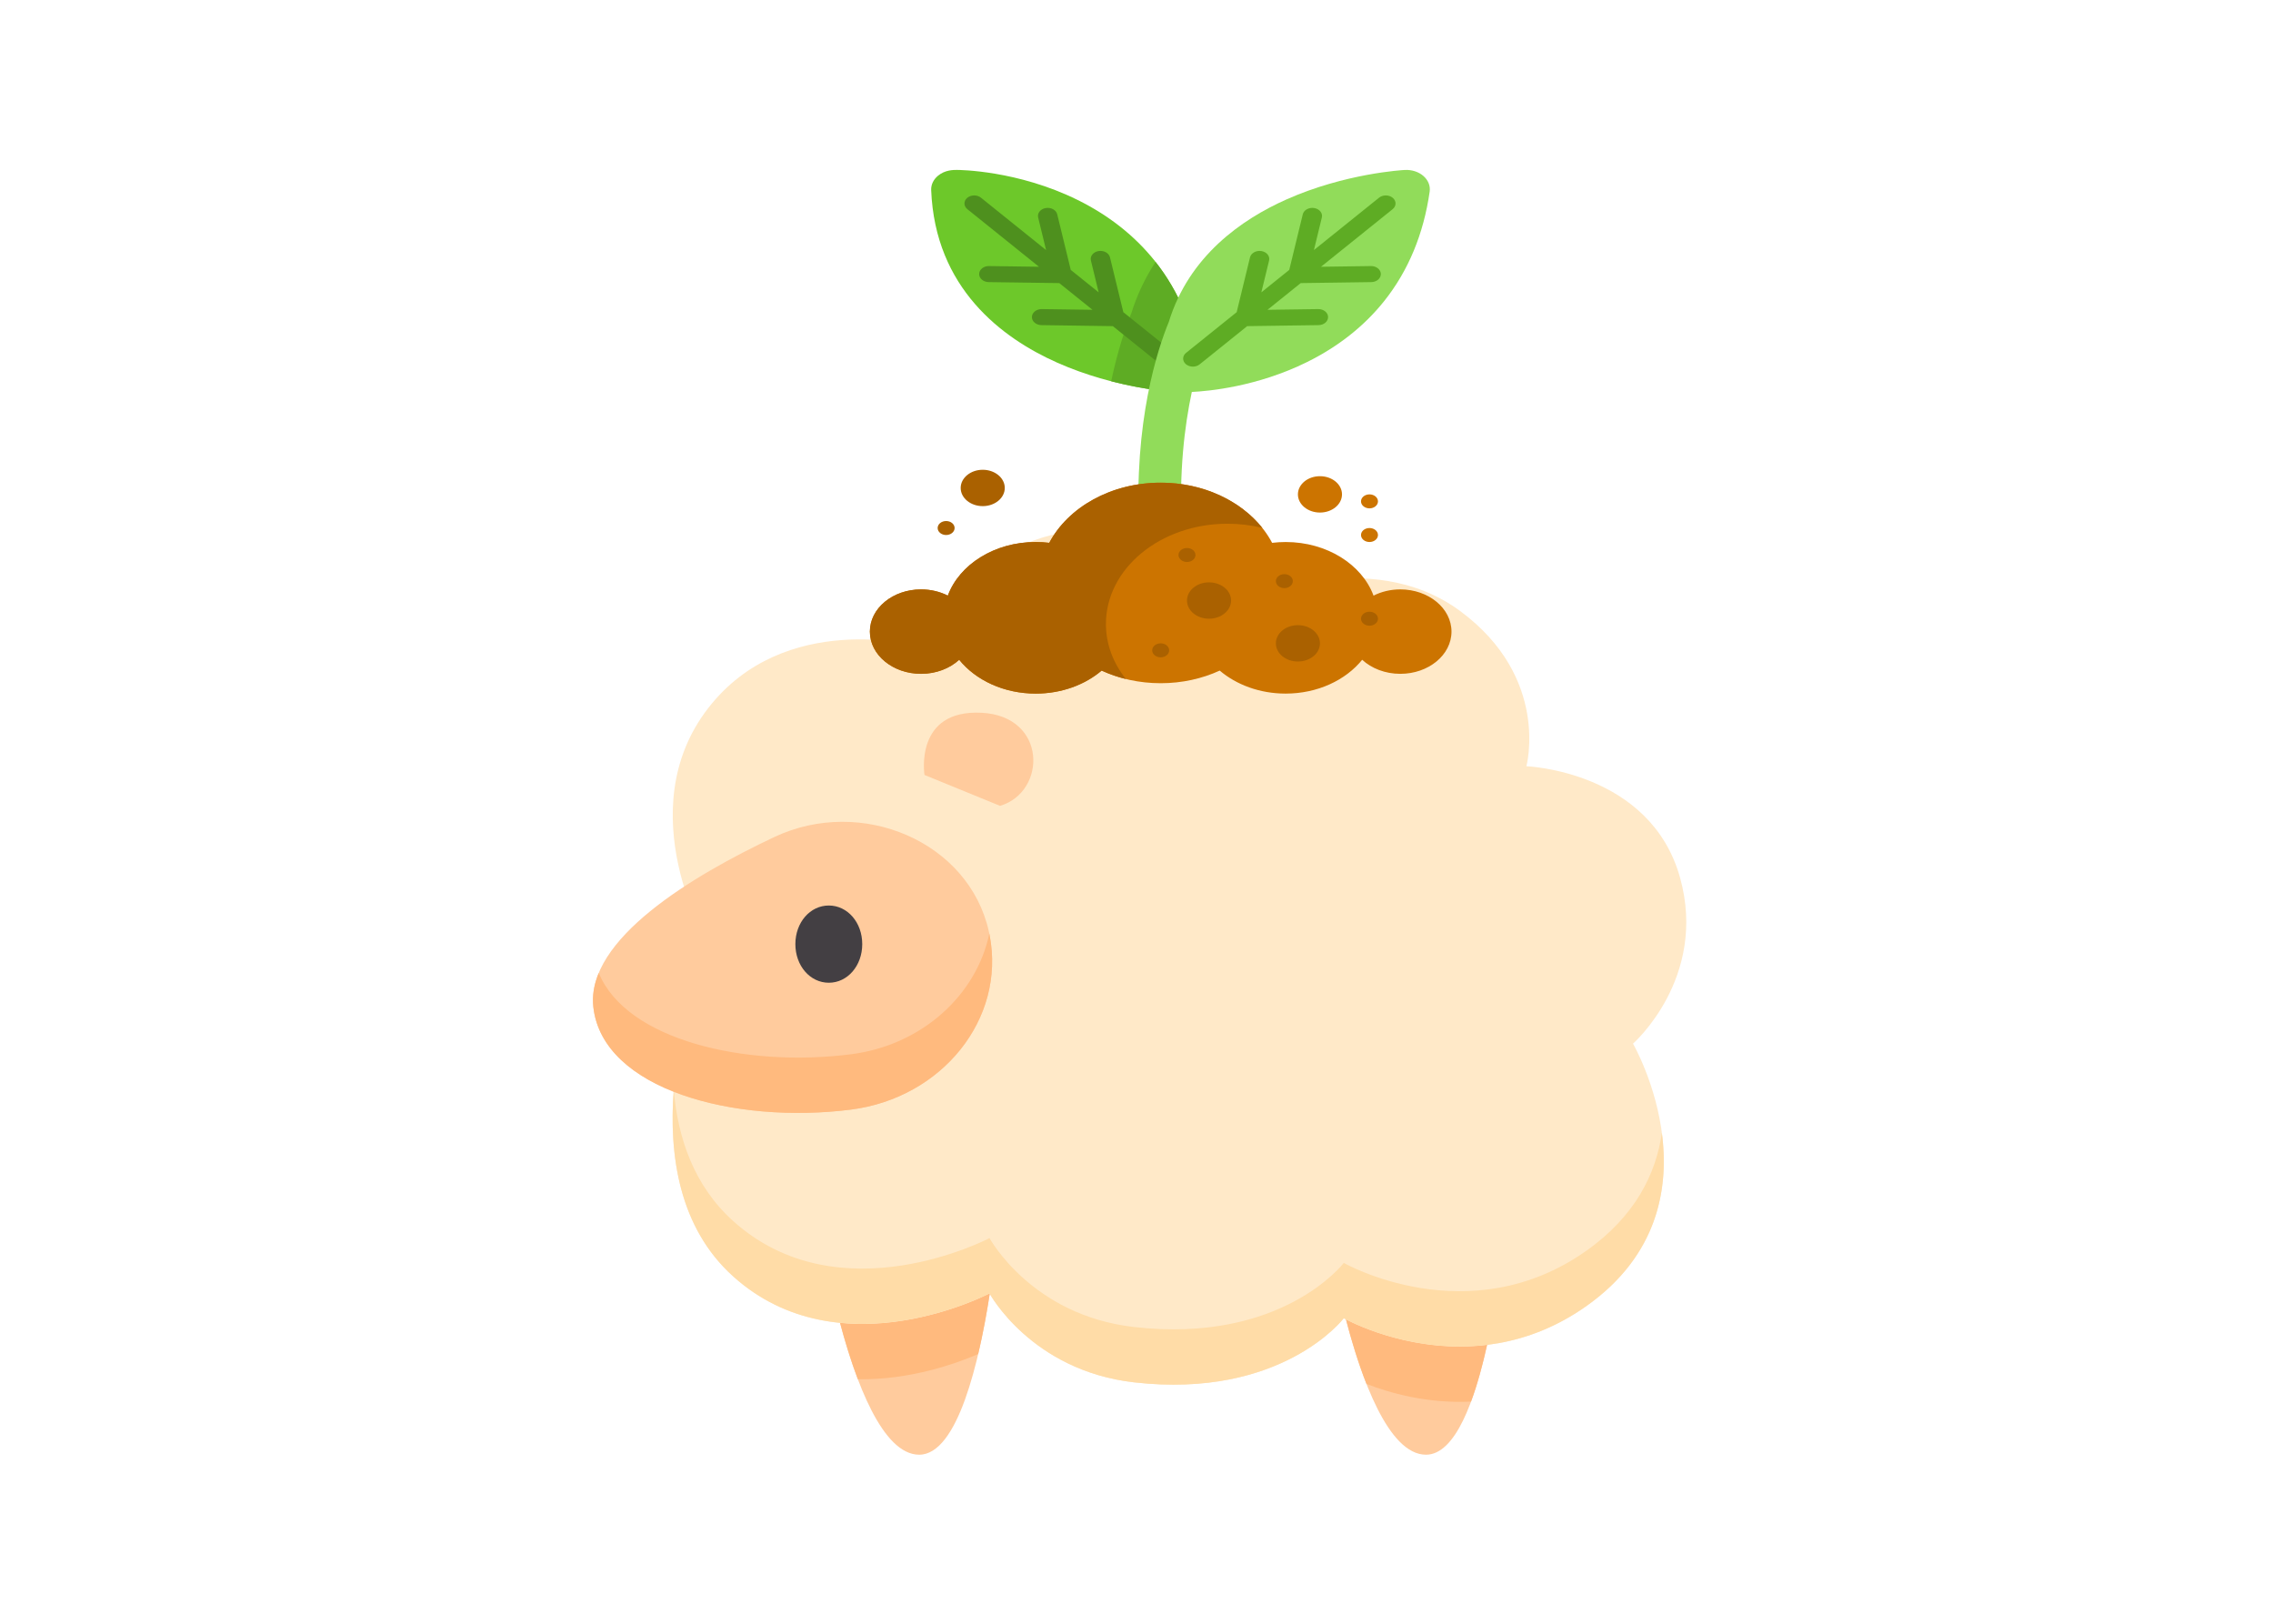
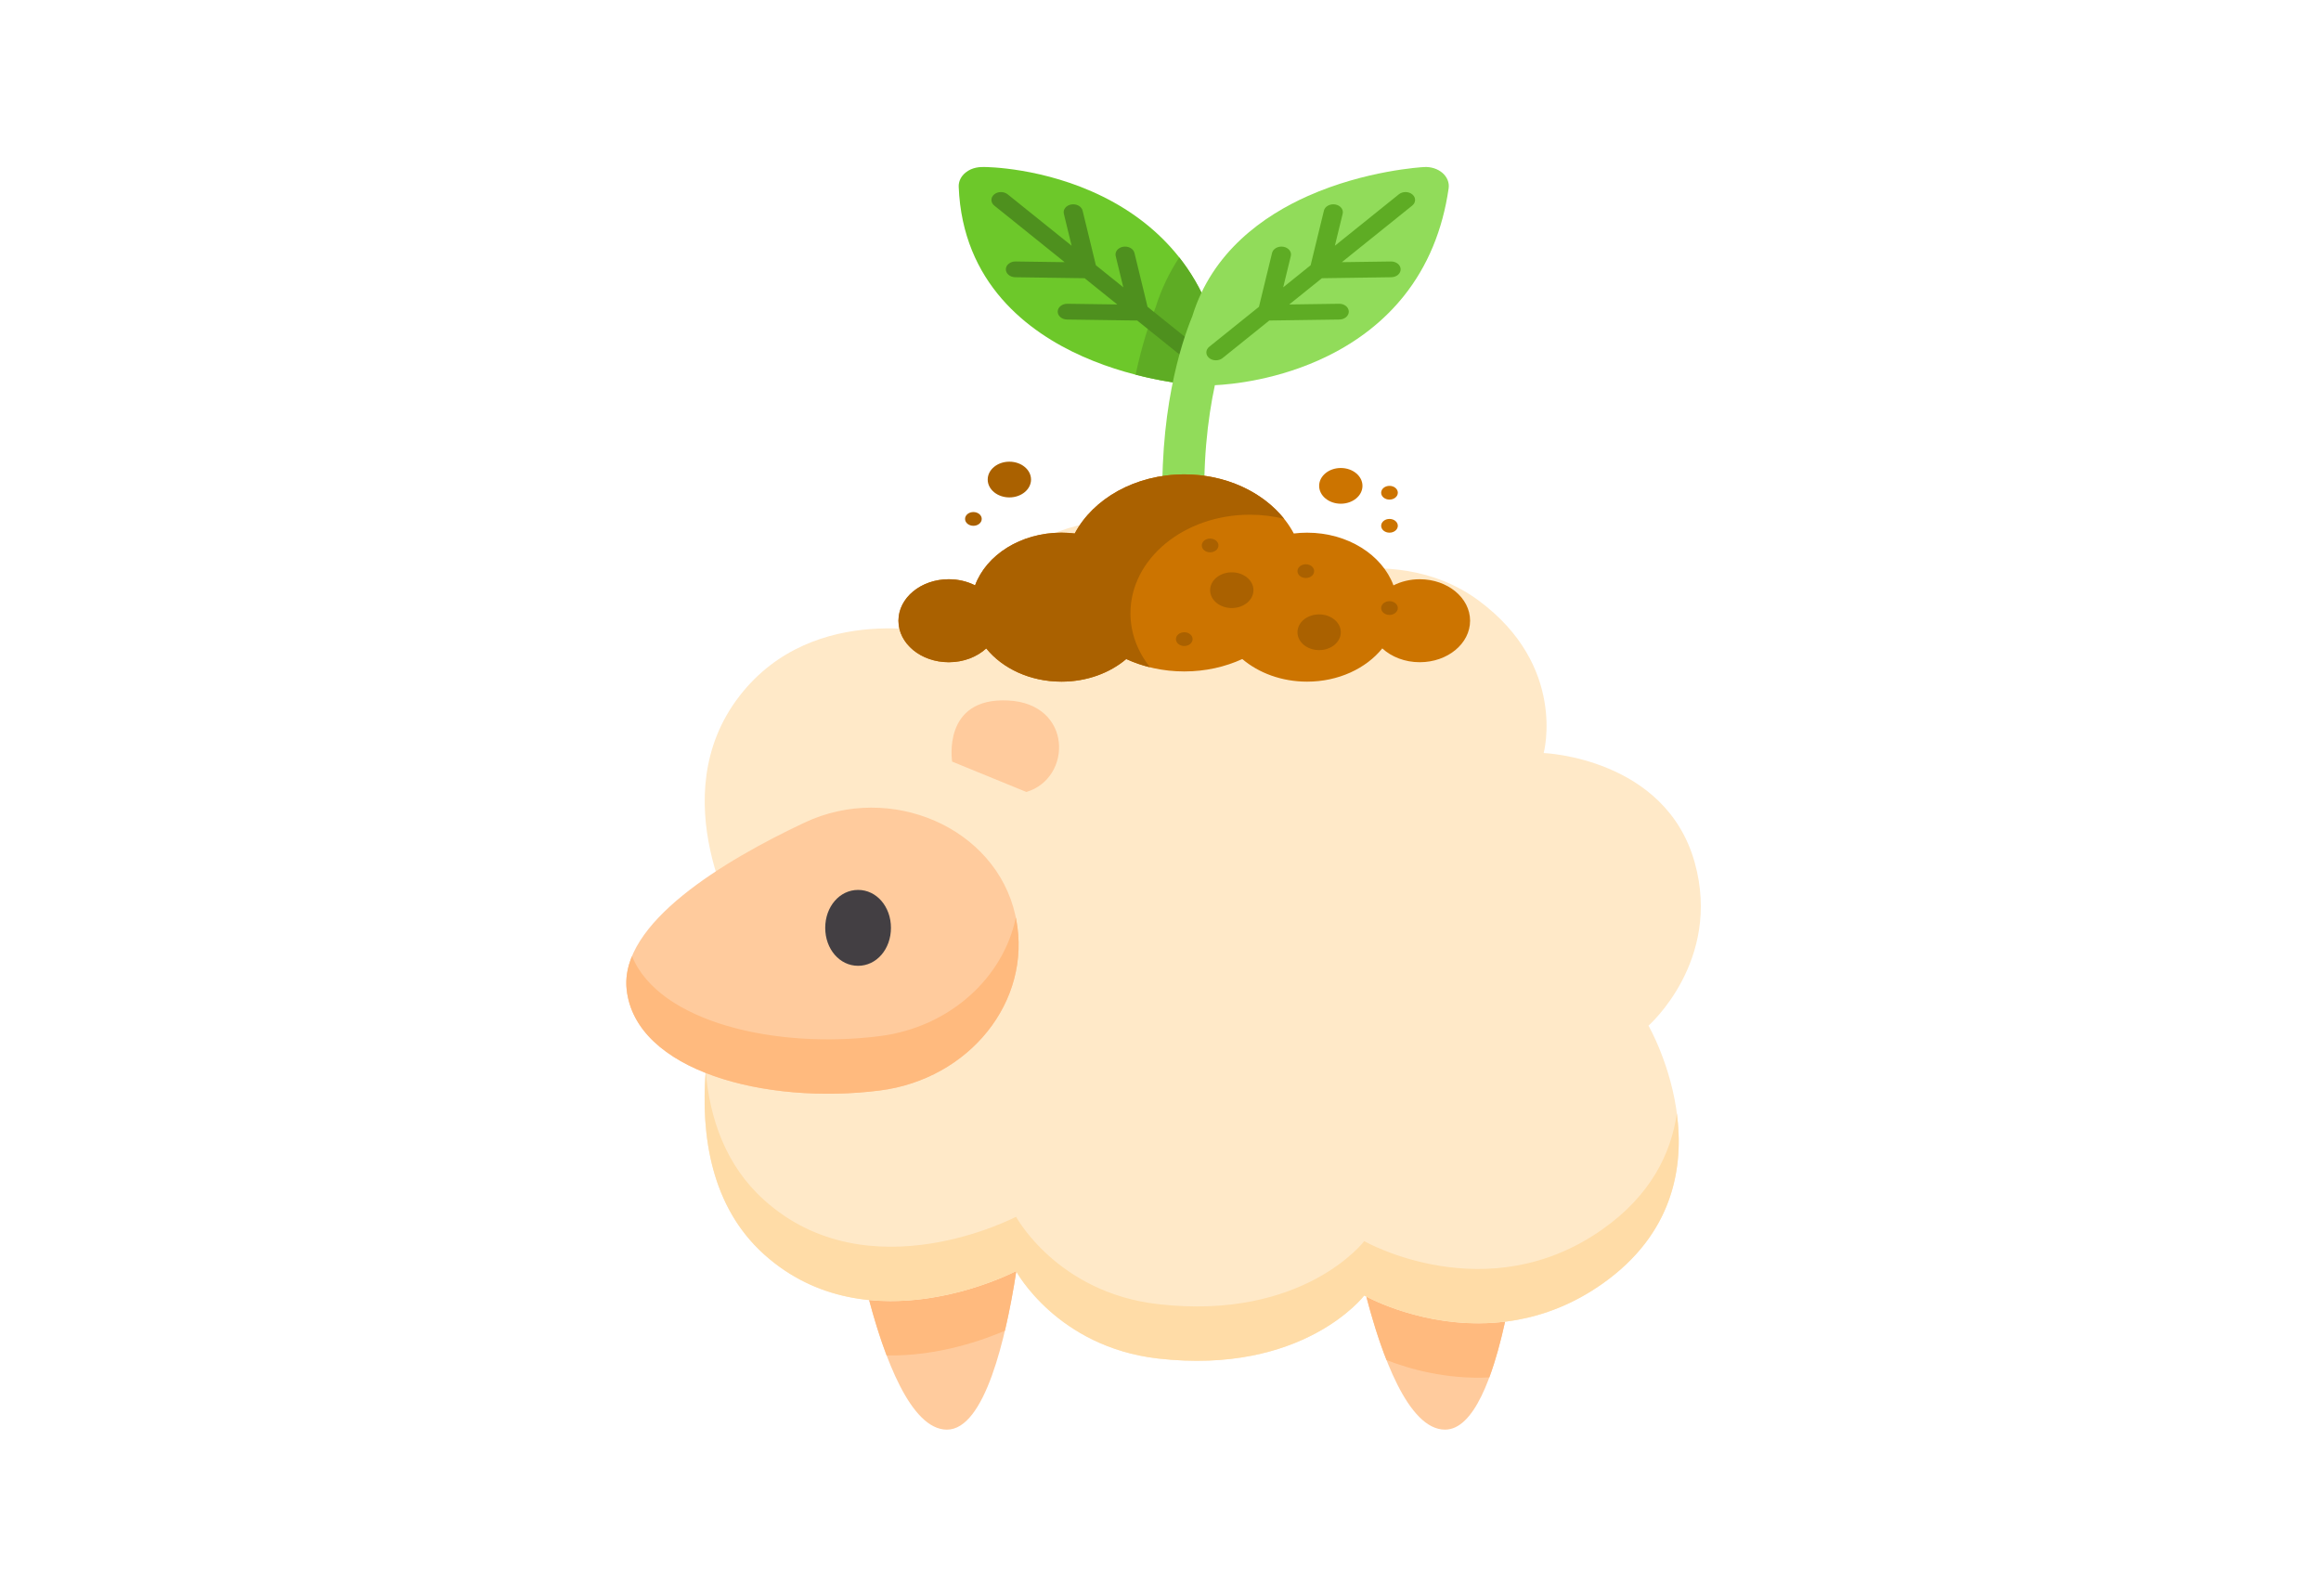
- <svg xmlns="http://www.w3.org/2000/svg" width="70px" height="50px" viewBox="0 0 210 297" version="1.1" id="svg8">
+ <svg xmlns="http://www.w3.org/2000/svg" width="64px" height="44px" viewBox="0 0 210 297" version="1.1" id="svg8">
  <defs id="defs2" />
  <g id="layer1">
    <g transform="matrix(0.3906239,0,0,0.3633331,5.571651,96.59619)" id="g4029">
      <path style="fill:#ffcb9d" d="m 352.621,398.359 c 7.09,29.238 19.84,68.113 37.488,68.113 13.762,0 22.875,-27.277 28.605,-55.289 -33.211,4.379 -60.598,-9.738 -66.094,-12.824 z m 0,0" id="path3743" />
      <path style="fill:#ffcb9d" d="m 185.711,385.277 c 0,0 -33.098,18.742 -70.004,14.82 7.172,29.016 19.766,66.375 37.062,66.375 18.074,0 28.133,-47.043 33.039,-81.008 -0.059,-0.109 -0.098,-0.188 -0.098,-0.188 z m 0,0" id="path3745" />
      <path style="fill:#ffe9c8" d="m 53.941,209.434 c 0,0 -37.312,-66.949 0,-118.781 35.703,-49.598 97.949,-31.348 97.949,-31.348 0,0 22.258,-49.98 71.598,-57.711 53.922,-8.453 82.07,34.895 82.07,34.895 0,0 57.988,-28.539 100.535,5.25 42.328,33.609 31.027,78.141 31.027,78.141 0,0 58.109,2.355 71.992,56.199 12.988,50.387 -22.055,83.465 -22.055,83.465 0,0 44.051,81.98 -21.832,132.098 -55.152,41.953 -113.613,6.137 -113.613,6.137 0,0 -28.891,40.785 -98.223,32.27 -48.137,-5.914 -67.68,-44.77 -67.68,-44.77 0,0 -70.145,39.727 -120.066,-8.59 C 9.625,322.477 53.941,209.434 53.941,209.434 Z m 0,0" id="path3747" />
      <path style="fill:#ffba7e" d="m 185.809,385.465 c -0.059,-0.109 -0.102,-0.188 -0.102,-0.188 0,0 -33.094,18.742 -70,14.82 2.25,9.109 5.035,19.035 8.332,28.371 24.746,0.488 46.656,-8.152 56.363,-12.676 2.25,-10.254 4.031,-20.805 5.406,-30.328 z m 0,0" id="path3749" />
      <path style="fill:#ffba7e" d="m 352.621,398.359 c 2.508,10.34 5.727,21.875 9.613,32.477 10.637,4.461 28.363,9.996 48.973,8.895 2.973,-8.617 5.457,-18.531 7.508,-28.547 -33.211,4.379 -60.598,-9.738 -66.094,-12.824 z m 0,0" id="path3751" />
      <path style="fill:#ffdca7" d="m 437.121,92.023 c 0,0 0.051,0.004 0.125,0.008 -0.019,-0.098 -0.039,-0.199 -0.055,-0.297 -0.043,0.191 -0.07,0.289 -0.07,0.289 z m 0,0" id="path3753" />
      <path style="fill:#ffdca7" d="m 465.223,363.785 c -55.152,41.957 -113.613,6.137 -113.613,6.137 0,0 -28.891,40.785 -98.219,32.27 -48.141,-5.91 -67.684,-44.77 -67.684,-44.77 0,0 -70.141,39.727 -120.062,-8.586 -18.293,-17.703 -25.883,-41.68 -27.816,-65.945 -2.336,32.699 2.469,69.273 27.816,93.801 49.922,48.312 120.062,8.586 120.062,8.586 0,0 19.543,38.859 67.684,44.77 69.328,8.516 98.219,-32.27 98.219,-32.27 0,0 58.461,35.82 113.613,-6.137 33.918,-25.797 38.699,-60.035 35.355,-87.191 -2.746,20.43 -12.336,41.828 -35.355,59.336 z m 0,0" id="path3755" />
      <path style="fill:#ffcb9d" d="M 185.387,203.035 C 176.098,158.004 125.914,134.742 84.902,155.531 46.621,174.938 -3.312,207.02 0.172,241.066 c 4.258,41.598 66.176,59.145 120.672,51.672 42.484,-5.828 72.504,-45.551 64.922,-87.758 -0.117,-0.648 -0.242,-1.297 -0.379,-1.945 z m 0,0" id="path3757" />
      <path style="fill:#ffba7e" d="m 185.602,204.148 c -5.992,30.945 -31.57,56.18 -64.758,60.73 -49.555,6.801 -105.242,-7.098 -118.133,-40.953 -2.176,5.621 -3.129,11.352 -2.539,17.141 4.258,41.598 66.176,59.145 120.672,51.672 42.484,-5.828 72.504,-45.551 64.922,-87.758 -0.051,-0.277 -0.109,-0.555 -0.164,-0.832 z m 0,0" id="path3759" />
      <path style="fill:#433f43" d="m 110.445,189.996 c -8.781,0 -15.66,8.539 -15.66,19.438 0,10.898 6.879,19.438 15.66,19.438 8.781,0 15.656,-8.539 15.656,-19.438 0,-10.898 -6.879,-19.438 -15.656,-19.438 z m 0,0" id="path3761" />
      <path style="fill:#ffcb9d" d="m 155.254,124.27 c 0,0 -4.961,-33.004 26.676,-31.312 30.895,1.652 30.637,39.871 8.695,46.867 z m 0,0" id="path3763" />
      <g id="g3967" transform="matrix(0.5808484,0,0,0.5148973,117.1635,-180.3167)">
        <path id="path3852" d="m 282.915,211.33 c -3.863,4.077 -9.324,6.225 -14.941,5.877 -1.943,-0.123 -48.129,-3.298 -95.369,-28.754 C 127.964,164.397 74.094,115.585 70.966,19.649 70.794,14.417 72.797,9.349 76.497,5.647 82.141,0 88.765,0 91.594,0 c 0.001,0 0.001,0 0.001,0 2.001,0 49.045,0.338 97.518,29.403 25.163,15.089 46.083,35.148 62.181,59.622 19.446,29.566 31.786,65.589 36.678,107.066 0.658,5.58 -1.195,11.161 -5.057,15.239 z" style="fill:#6dc82a" />
        <path id="path3854" d="m 251.887,89.963 c -7.938,14.65 -14.633,31.15 -19.437,49.738 -4.32,12.902 -10.917,35.57 -16.362,66.933 28.719,8.988 50.563,10.49 51.886,10.573 5.618,0.349 11.078,-1.799 14.941,-5.877 3.862,-4.078 5.715,-9.659 5.056,-15.237 -4.841,-41.045 -16.988,-76.739 -36.084,-106.13 z" style="fill:#5eac24" />
        <path id="path3856" d="M 266.674,178.855 225.886,139.08 215.13,85.482 c -0.851,-4.248 -4.984,-6.997 -9.233,-6.147 -4.248,0.852 -6.998,4.987 -6.147,9.233 l 6.245,31.116 L 183.5,97.748 172.596,43.413 c -0.851,-4.248 -4.986,-6.994 -9.233,-6.147 -4.248,0.852 -6.998,4.986 -6.147,9.233 l 6.392,31.852 -52.492,-51.184 c -3.104,-3.024 -8.066,-2.96 -11.091,0.14 -3.024,3.102 -2.961,8.067 0.14,11.09 l 57.719,56.284 -40.264,-0.688 c -4.327,-0.118 -7.901,3.377 -7.976,7.708 -0.073,4.331 3.377,7.901 7.708,7.976 l 56.907,0.973 26.775,26.11 -40.88,-0.697 c -4.292,-0.096 -7.901,3.377 -7.976,7.708 -0.073,4.331 3.377,7.901 7.708,7.976 l 57.522,0.982 38.311,37.358 c 1.526,1.487 3.501,2.227 5.474,2.227 2.04,0 4.078,-0.792 5.617,-2.368 3.027,-3.103 2.965,-8.068 -0.136,-11.091 z" style="fill:#4e901e" />
        <path id="path3858" d="M 467.824,5.914 C 463.961,1.837 458.5,-0.311 452.883,0.037 450.94,0.16 404.754,3.335 357.514,28.791 321.213,48.352 278.813,84.284 262.553,148.61 c -8.881,26.153 -28.446,97.078 -23.87,203.868 0.396,9.239 8.01,16.463 17.17,16.462 0.248,0 0.498,-0.005 0.749,-0.016 9.489,-0.407 16.852,-8.428 16.446,-17.919 -2.371,-55.323 2.184,-100.55 8.054,-133.923 13.209,-0.757 52.566,-5.045 92.92,-29.241 25.163,-15.089 46.083,-35.148 62.181,-59.622 19.446,-29.566 31.786,-65.589 36.678,-107.066 0.658,-5.58 -1.195,-11.161 -5.057,-15.239 z" style="fill:#91dc5a" />
        <path id="path3860" d="m 443.129,27.307 c -3.026,-3.101 -7.991,-3.164 -11.091,-0.14 L 379.55,78.35 385.942,46.499 c 0.851,-4.247 -1.899,-8.38 -6.147,-9.233 -4.242,-0.848 -8.381,1.899 -9.233,6.147 l -10.905,54.335 -22.494,21.936 6.245,-31.116 c 0.852,-4.247 -1.899,-8.38 -6.147,-9.233 -4.246,-0.85 -8.381,1.899 -9.233,6.147 l -10.757,53.599 -40.789,39.775 c -3.102,3.024 -3.163,7.989 -0.14,11.09 1.538,1.576 3.575,2.367 5.617,2.367 1.974,0 3.95,-0.74 5.474,-2.227 l 38.311,-37.358 57.524,-0.982 c 4.331,-0.074 7.781,-3.644 7.708,-7.976 -0.073,-4.286 -3.57,-7.709 -7.839,-7.709 -0.046,0 -0.092,0 -0.137,0.001 l -40.881,0.697 26.775,-26.11 56.907,-0.973 c 4.331,-0.074 7.781,-3.644 7.708,-7.976 -0.073,-4.286 -3.57,-7.709 -7.839,-7.709 -0.046,0 -0.092,0 -0.137,0.001 l -40.264,0.688 57.719,-56.284 c 3.103,-3.023 3.165,-7.988 0.141,-11.089 z" style="fill:#5eac24" />
        <path id="path3862" d="m 449.193,410.125 c -7.91,0 -15.298,2.228 -21.577,6.087 -9.274,-30.342 -37.491,-52.414 -70.869,-52.414 -3.704,0 -7.341,0.28 -10.898,0.805 -15.13,-34.614 -49.655,-58.813 -89.846,-58.813 -40.191,0 -74.716,24.199 -89.846,58.813 -3.558,-0.525 -7.196,-0.805 -10.898,-0.805 -33.378,0 -61.594,22.072 -70.869,52.414 -6.279,-3.859 -13.666,-6.087 -21.577,-6.087 -22.795,0 -41.275,18.48 -41.275,41.275 0,22.795 18.48,41.275 41.275,41.275 12.216,0 23.188,-5.31 30.744,-13.744 13.282,19.931 35.954,33.07 61.701,33.07 20.851,0 39.68,-8.625 53.144,-22.487 14.097,7.848 30.321,12.334 47.601,12.334 17.279,0 33.504,-4.487 47.601,-12.334 13.466,13.862 32.293,22.487 53.144,22.487 25.747,0 48.42,-13.137 61.701,-33.07 7.557,8.434 18.529,13.744 30.744,13.744 22.795,0 41.275,-18.48 41.275,-41.275 0,-22.796 -18.48,-41.275 -41.275,-41.275 z" style="fill:#cc7400" />
        <g id="g3878">
          <path id="path3864" d="m 309.888,345.918 c 9.748,0 19.154,1.443 28.042,4.092 -17.525,-26.63 -47.666,-44.221 -81.928,-44.221 -40.192,0 -74.716,24.199 -89.846,58.813 -3.558,-0.525 -7.196,-0.805 -10.898,-0.805 -33.378,0 -61.594,22.072 -70.869,52.414 -6.279,-3.859 -13.666,-6.087 -21.577,-6.087 -22.795,0 -41.275,18.48 -41.275,41.275 0,22.795 18.48,41.275 41.275,41.275 12.216,0 23.188,-5.31 30.744,-13.744 13.282,19.931 35.954,33.07 61.701,33.07 20.851,0 39.68,-8.625 53.144,-22.487 6.148,3.423 12.7,6.204 19.567,8.255 -10.172,-15.451 -16.108,-33.939 -16.108,-53.821 0,-54.139 43.889,-98.029 98.028,-98.029 z" style="fill:#aa6100" />
          <circle id="circle3866" r="17.771" cy="421.014" cx="294.986" style="fill:#aa6100" />
          <circle id="circle3868" r="17.771" cy="462.863" cx="366.638" style="fill:#aa6100" />
          <circle id="circle3870" r="6.838" cy="402.055" cx="355.71" style="fill:#aa6100" />
          <circle id="circle3872" r="6.838" cy="469.702" cx="256.002" style="fill:#aa6100" />
          <circle id="circle3874" r="6.838" cy="376.498" cx="277.209" style="fill:#aa6100" />
          <circle id="circle3876" r="6.838" cy="438.791" cx="424.351" style="fill:#aa6100" />
        </g>
        <g id="g3886">
          <circle id="circle3880" r="17.771" cy="317.216" cx="384.415" style="fill:#cc7400" />
          <circle id="circle3882" r="6.838" cy="356.953" cx="424.351" style="fill:#cc7400" />
          <circle id="circle3884" r="6.838" cy="324.055" cx="424.351" style="fill:#cc7400" />
        </g>
        <g id="g3892">
          <circle id="circle3888" r="17.771" cy="310.942" cx="112.53" style="fill:#aa6100" />
          <circle id="circle3890" r="6.838" cy="350.115" cx="83.02" style="fill:#aa6100" />
        </g>
        <g id="g3894" />
        <g id="g3896" />
        <g id="g3898" />
        <g id="g3900" />
        <g id="g3902" />
        <g id="g3904" />
        <g id="g3906" />
        <g id="g3908" />
        <g id="g3910" />
        <g id="g3912" />
        <g id="g3914" />
        <g id="g3916" />
        <g id="g3918" />
        <g id="g3920" />
        <g id="g3922" />
      </g>
    </g>
  </g>
</svg>
